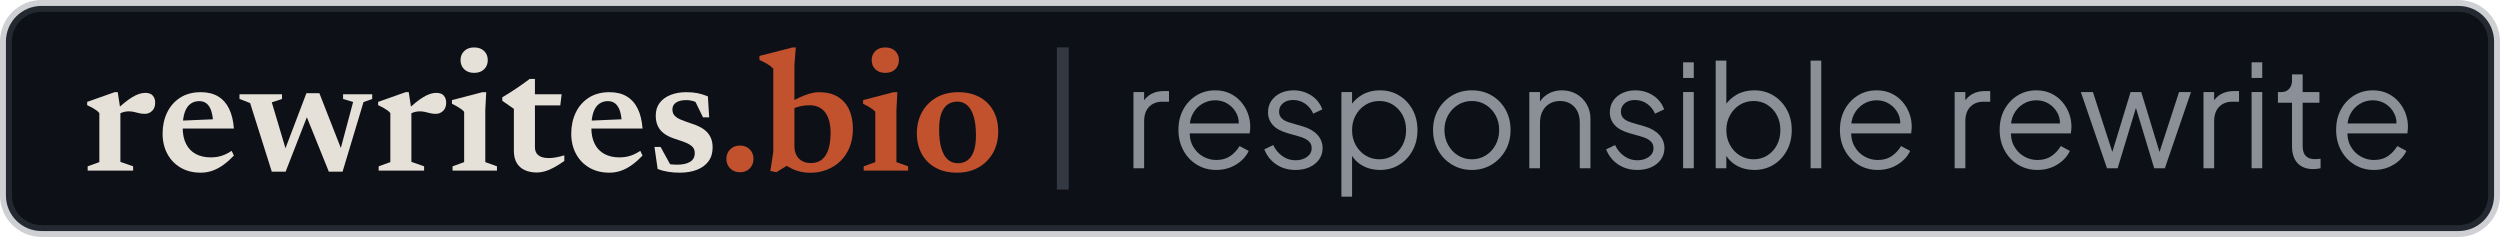
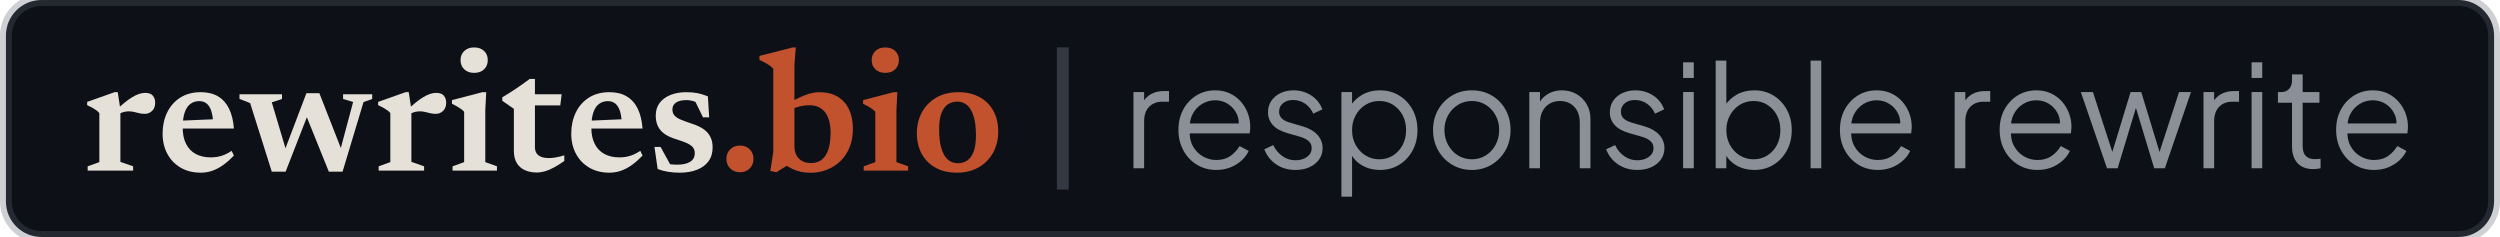
<svg xmlns="http://www.w3.org/2000/svg" width="211" height="20" role="img" aria-label="rewrites.bio: responsible rewrite">
-   <rect x="0.5" y="0.5" width="210" height="19" rx="3" fill="#0d1117" stroke="#5a6270" stroke-opacity="0.3" />
+   <rect x="0.5" y="0" width="210" height="20" rx="3" fill="#0d1117" stroke="#5a6270" stroke-opacity="0.3" />
  <g fill="#e6e1d8">
    <path d="M726 905Q786 905 813.5 872.5Q841 840 841 792Q841 729 805.0 695.0Q769 661 722 661Q684 661 654.0 668.5Q624 676 595.5 683.0Q567 690 532 690Q508 690 484.0 684.5Q460 679 437.0 668.5Q414 658 393 641L369 688Q430 747 480.5 788.0Q531 829 574.0 855.0Q617 881 654.0 893.0Q691 905 726 905ZM436 712V102L584 50V0H55V50L191 99V670Q176 688 155.0 703.0Q134 718 107.5 733.0Q81 748 49 762V800L371 914H405Z" transform="translate(7.00,14.40) scale(0.00725,-0.00725)" />
    <path d="M513 913Q632 913 714.0 864.0Q796 815 842.0 720.5Q888 626 898 490H245L246 580L760 602L657 552Q653 638 634.5 695.0Q616 752 581.0 780.5Q546 809 494 809Q437 809 393.5 778.0Q350 747 326.0 679.5Q302 612 302 500Q302 388 341.5 310.5Q381 233 454.5 193.5Q528 154 629 154Q674 154 714.5 162.0Q755 170 794.0 187.0Q833 204 872 230L898 175Q839 113 778.0 68.5Q717 24 651.0 0.0Q585 -24 512 -24Q379 -24 279.0 34.0Q179 92 123.5 195.0Q68 298 68 431Q68 566 120.5 675.5Q173 785 272.5 849.0Q372 913 513 913Z" transform="translate(13.23,14.40) scale(0.00725,-0.00725)" />
    <path d="M1322 799 1205 834V889H1544V834L1443 798L1199 -12H1039L756 689L817 708L536 -12H375L123 786L-1 835V889H494V834L375 795L558 181L505 183L778 901H929L1211 181L1157 182Z" transform="translate(20.22,14.40) scale(0.00725,-0.00725)" />
    <path d="M726 905Q786 905 813.5 872.5Q841 840 841 792Q841 729 805.0 695.0Q769 661 722 661Q684 661 654.0 668.5Q624 676 595.5 683.0Q567 690 532 690Q508 690 484.0 684.5Q460 679 437.0 668.5Q414 658 393 641L369 688Q430 747 480.5 788.0Q531 829 574.0 855.0Q617 881 654.0 893.0Q691 905 726 905ZM436 712V102L584 50V0H55V50L191 99V670Q176 688 155.0 703.0Q134 718 107.5 733.0Q81 748 49 762V800L371 914H405Z" transform="translate(31.56,14.40) scale(0.00725,-0.00725)" />
    <path d="M307 1138Q235 1138 192.0 1179.5Q149 1221 149 1287Q149 1351 192.0 1392.5Q235 1434 307 1434Q380 1434 423.0 1392.5Q466 1351 466 1287Q466 1221 423.0 1179.5Q380 1138 307 1138ZM448 913 437 706V99L573 50V0H56V50L191 99V685Q179 700 156.0 716.5Q133 733 105.5 749.0Q78 765 49 778V821L403 913Z" transform="translate(37.79,14.40) scale(0.00725,-0.00725)" />
    <path d="M408 272Q408 210 449.0 178.0Q490 146 570 146Q608 146 653.0 154.0Q698 162 750 178V112Q679 62 622.0 32.5Q565 3 519.0 -9.5Q473 -22 432 -22Q352 -22 291.5 5.0Q231 32 197.0 88.0Q163 144 163 229V719L28 813V854Q57 871 89.0 891.0Q121 911 154.5 932.5Q188 954 221.0 977.0Q254 1000 286.0 1022.5Q318 1045 346 1067H408V863ZM309 759 310 889H719L703 759Z" transform="translate(42.19,14.40) scale(0.00725,-0.00725)" />
    <path d="M513 913Q632 913 714.0 864.0Q796 815 842.0 720.5Q888 626 898 490H245L246 580L760 602L657 552Q653 638 634.5 695.0Q616 752 581.0 780.5Q546 809 494 809Q437 809 393.5 778.0Q350 747 326.0 679.5Q302 612 302 500Q302 388 341.5 310.5Q381 233 454.5 193.5Q528 154 629 154Q674 154 714.5 162.0Q755 170 794.0 187.0Q833 204 872 230L898 175Q839 113 778.0 68.5Q717 24 651.0 0.0Q585 -24 512 -24Q379 -24 279.0 34.0Q179 92 123.5 195.0Q68 298 68 431Q68 566 120.5 675.5Q173 785 272.5 849.0Q372 913 513 913Z" transform="translate(47.72,14.40) scale(0.00725,-0.00725)" />
    <path d="M443 913Q517 913 574.0 902.0Q631 891 696 864L711 620H639L522 861L612 771Q569 796 528.5 808.5Q488 821 448 821Q368 821 325.5 792.5Q283 764 283 712Q283 670 306.0 643.0Q329 616 377.0 595.0Q425 574 499 550Q555 533 601.0 509.5Q647 486 680.5 453.5Q714 421 732.5 375.5Q751 330 751 269Q751 173 702.5 108.0Q654 43 568.0 9.5Q482 -24 367 -24Q295 -24 229.5 -13.0Q164 -2 111 19L74 276H145L287 18L152 104Q188 90 219.5 82.0Q251 74 280.0 71.5Q309 69 337 69Q435 69 489.0 102.5Q543 136 543 203Q543 240 526.5 264.0Q510 288 478.5 306.0Q447 324 403.5 339.5Q360 355 306 372Q234 396 186.0 431.5Q138 467 113.5 518.5Q89 570 89 641Q89 729 135.5 789.5Q182 850 262.5 881.5Q343 913 443 913Z" transform="translate(54.70,14.40) scale(0.00725,-0.00725)" />
  </g>
  <g fill="#c2512e">
    <path d="M247 292Q317 292 361.0 247.5Q405 203 405 137Q405 70 361.0 25.5Q317 -19 247 -19Q178 -19 133.5 25.5Q89 70 89 137Q89 203 133.5 247.5Q178 292 247 292Z" transform="translate(60.66,14.40) scale(0.00725,-0.00725)" />
    <path d="M252 86H346L176 -18L106 -4L140 219V1186Q125 1203 102.5 1219.5Q80 1236 49.0 1253.5Q18 1271 -21 1288V1335L365 1434H402L386 1230V286Q386 226 408.5 181.5Q431 137 474.5 112.5Q518 88 581 88Q652 88 702.5 126.0Q753 164 780.0 242.5Q807 321 807 440Q807 547 777.5 618.5Q748 690 693.5 725.5Q639 761 564 761Q521 761 478.5 754.0Q436 747 397.5 732.5Q359 718 325 695L297 770Q356 807 408.5 833.5Q461 860 507.0 877.5Q553 895 594.5 904.0Q636 913 674 913Q803 913 890.5 860.0Q978 807 1022.5 711.0Q1067 615 1067 488Q1067 365 1027.5 269.5Q988 174 919.0 108.5Q850 43 760.5 9.0Q671 -25 572 -25Q514 -25 461.5 -14.0Q409 -3 358.0 21.5Q307 46 252 86Z" transform="translate(64.25,14.40) scale(0.00725,-0.00725)" />
    <path d="M307 1138Q235 1138 192.0 1179.5Q149 1221 149 1287Q149 1351 192.0 1392.5Q235 1434 307 1434Q380 1434 423.0 1392.5Q466 1351 466 1287Q466 1221 423.0 1179.5Q380 1138 307 1138ZM448 913 437 706V99L573 50V0H56V50L191 99V685Q179 700 156.0 716.5Q133 733 105.5 749.0Q78 765 49 778V821L403 913Z" transform="translate(72.49,14.40) scale(0.00725,-0.00725)" />
    <path d="M545 86Q608 86 655.5 118.5Q703 151 729.5 222.5Q756 294 756 410Q756 540 730.5 627.0Q705 714 657.0 758.5Q609 803 539 803Q475 803 427.5 770.5Q380 738 353.5 667.0Q327 596 327 479Q327 350 352.5 262.5Q378 175 426.5 130.5Q475 86 545 86ZM535 -24Q391 -24 286.5 33.5Q182 91 125.0 194.5Q68 298 68 434Q68 575 129.0 683.0Q190 791 298.0 852.0Q406 913 549 913Q693 913 797.5 856.0Q902 799 958.5 696.0Q1015 593 1015 455Q1015 314 954.0 206.0Q893 98 785.0 37.0Q677 -24 535 -24Z" transform="translate(76.89,14.40) scale(0.00725,-0.00725)" />
  </g>
  <line x1="89.7" y1="4" x2="89.7" y2="16" stroke="#5a6270" stroke-opacity="0.5" stroke-width="1" />
  <g fill="#8a8f98">
    <path d="M77 0V536H152V448L142 461Q161 499 199.5 521.0Q238 543 293 543H327V468H280Q222 468 187.0 432.0Q152 396 152 330V0Z" transform="translate(94.74,14.20) scale(0.012,-0.012)" />
    <path d="M321 -12Q246 -12 185.5 24.5Q125 61 90.0 125.0Q55 189 55 270Q55 351 89.0 413.5Q123 476 181.5 512.0Q240 548 313 548Q371 548 416.5 526.5Q462 505 494.0 468.5Q526 432 543.0 386.5Q560 341 560 293Q560 283 559.0 270.5Q558 258 556 245H103V315H513L477 285Q486 340 464.5 383.5Q443 427 403.0 452.5Q363 478 313 478Q263 478 220.5 452.0Q178 426 154.0 379.5Q130 333 135 269Q130 205 155.5 157.5Q181 110 225.5 84.0Q270 58 321 58Q380 58 420.0 86.0Q460 114 485 156L549 122Q533 86 500.0 55.5Q467 25 421.5 6.5Q376 -12 321 -12Z" transform="translate(98.80,14.20) scale(0.012,-0.012)" />
    <path d="M263 -12Q186 -12 128.0 27.0Q70 66 44 133L107 163Q130 114 171.5 85.0Q213 56 263 56Q311 56 344.0 79.5Q377 103 377 141Q377 169 361.0 185.5Q345 202 324.0 211.0Q303 220 287 224L210 246Q136 267 103.0 305.0Q70 343 70 393Q70 440 94.0 475.0Q118 510 159.0 529.0Q200 548 250 548Q318 548 373.5 512.5Q429 477 452 414L388 384Q368 429 330.5 454.5Q293 480 247 480Q202 480 175.0 457.0Q148 434 148 399Q148 372 162.0 356.0Q176 340 194.5 332.0Q213 324 227 320L316 294Q381 275 417.5 235.0Q454 195 454 141Q454 97 429.5 62.0Q405 27 362.0 7.5Q319 -12 263 -12Z" transform="translate(106.18,14.20) scale(0.012,-0.012)" />
    <path d="M77 -200V536H152V416L140 437Q172 488 225.5 518.0Q279 548 348 548Q424 548 483.5 511.5Q543 475 577.5 412.0Q612 349 612 268Q612 188 577.5 124.5Q543 61 483.5 24.5Q424 -12 348 -12Q279 -12 223.5 19.5Q168 51 140 109L152 120V-200ZM344 63Q398 63 440.5 90.0Q483 117 507.5 163.5Q532 210 532 268Q532 327 507.5 373.0Q483 419 440.5 446.0Q398 473 344 473Q290 473 246.5 446.0Q203 419 177.5 372.5Q152 326 152 268Q152 210 177.5 163.5Q203 117 246.5 90.0Q290 63 344 63Z" transform="translate(112.29,14.20) scale(0.012,-0.012)" />
    <path d="M328 -12Q252 -12 190.0 24.5Q128 61 91.5 124.5Q55 188 55 269Q55 349 91.0 412.0Q127 475 188.5 511.5Q250 548 328 548Q406 548 467.5 512.0Q529 476 564.5 413.0Q600 350 600 269Q600 187 563.0 123.5Q526 60 464.5 24.0Q403 -12 328 -12ZM328 63Q382 63 425.5 90.0Q469 117 494.5 164.0Q520 211 520 269Q520 327 494.5 373.0Q469 419 425.5 446.0Q382 473 328 473Q274 473 230.5 446.0Q187 419 161.0 373.0Q135 327 135 269Q135 211 161.0 164.0Q187 117 230.5 90.0Q274 63 328 63Z" transform="translate(120.29,14.20) scale(0.012,-0.012)" />
    <path d="M77 0V536H152V432L135 436Q155 488 200.5 518.0Q246 548 306 548Q363 548 408.5 522.0Q454 496 480.5 450.5Q507 405 507 348V0H432V319Q432 368 414.5 402.0Q397 436 365.5 454.5Q334 473 293 473Q252 473 220.0 454.5Q188 436 170.0 401.5Q152 367 152 319V0Z" transform="translate(128.15,14.20) scale(0.012,-0.012)" />
    <path d="M263 -12Q186 -12 128.0 27.0Q70 66 44 133L107 163Q130 114 171.5 85.0Q213 56 263 56Q311 56 344.0 79.5Q377 103 377 141Q377 169 361.0 185.5Q345 202 324.0 211.0Q303 220 287 224L210 246Q136 267 103.0 305.0Q70 343 70 393Q70 440 94.0 475.0Q118 510 159.0 529.0Q200 548 250 548Q318 548 373.5 512.5Q429 477 452 414L388 384Q368 429 330.5 454.5Q293 480 247 480Q202 480 175.0 457.0Q148 434 148 399Q148 372 162.0 356.0Q176 340 194.5 332.0Q213 324 227 320L316 294Q381 275 417.5 235.0Q454 195 454 141Q454 97 429.5 62.0Q405 27 362.0 7.5Q319 -12 263 -12Z" transform="translate(135.03,14.20) scale(0.012,-0.012)" />
    <path d="M77 0V536H152V0ZM77 635V745H152V635Z" transform="translate(141.13,14.20) scale(0.012,-0.012)" />
    <path d="M348 -12Q279 -12 223.5 19.5Q168 51 140 109L152 120V0H77V757H152V416L140 437Q172 488 225.5 518.0Q279 548 348 548Q424 548 483.5 511.5Q543 475 577.5 412.0Q612 349 612 268Q612 188 577.5 124.5Q543 61 483.5 24.5Q424 -12 348 -12ZM344 63Q398 63 440.5 90.0Q483 117 507.5 163.5Q532 210 532 268Q532 327 507.5 373.0Q483 419 440.5 446.0Q398 473 344 473Q290 473 246.5 446.0Q203 419 177.5 372.5Q152 326 152 268Q152 210 177.5 163.5Q203 117 246.5 90.0Q290 63 344 63Z" transform="translate(143.88,14.20) scale(0.012,-0.012)" />
    <path d="M77 0V757H152V0Z" transform="translate(151.89,14.20) scale(0.012,-0.012)" />
    <path d="M321 -12Q246 -12 185.5 24.5Q125 61 90.0 125.0Q55 189 55 270Q55 351 89.0 413.5Q123 476 181.5 512.0Q240 548 313 548Q371 548 416.5 526.5Q462 505 494.0 468.5Q526 432 543.0 386.5Q560 341 560 293Q560 283 559.0 270.5Q558 258 556 245H103V315H513L477 285Q486 340 464.5 383.5Q443 427 403.0 452.5Q363 478 313 478Q263 478 220.5 452.0Q178 426 154.0 379.5Q130 333 135 269Q130 205 155.5 157.5Q181 110 225.5 84.0Q270 58 321 58Q380 58 420.0 86.0Q460 114 485 156L549 122Q533 86 500.0 55.5Q467 25 421.5 6.5Q376 -12 321 -12Z" transform="translate(154.63,14.20) scale(0.012,-0.012)" />
    <path d="M77 0V536H152V448L142 461Q161 499 199.5 521.0Q238 543 293 543H327V468H280Q222 468 187.0 432.0Q152 396 152 330V0Z" transform="translate(164.05,14.20) scale(0.012,-0.012)" />
    <path d="M321 -12Q246 -12 185.5 24.5Q125 61 90.0 125.0Q55 189 55 270Q55 351 89.0 413.5Q123 476 181.5 512.0Q240 548 313 548Q371 548 416.5 526.5Q462 505 494.0 468.5Q526 432 543.0 386.5Q560 341 560 293Q560 283 559.0 270.5Q558 258 556 245H103V315H513L477 285Q486 340 464.5 383.5Q443 427 403.0 452.5Q363 478 313 478Q263 478 220.5 452.0Q178 426 154.0 379.5Q130 333 135 269Q130 205 155.5 157.5Q181 110 225.5 84.0Q270 58 321 58Q380 58 420.0 86.0Q460 114 485 156L549 122Q533 86 500.0 55.5Q467 25 421.5 6.5Q376 -12 321 -12Z" transform="translate(168.11,14.20) scale(0.012,-0.012)" />
    <path d="M195 0 11 536H96L248 67H218L361 536H436L579 67H549L702 536H786L602 0H527L388 459H409L270 0Z" transform="translate(175.49,14.20) scale(0.012,-0.012)" />
    <path d="M77 0V536H152V448L142 461Q161 499 199.5 521.0Q238 543 293 543H327V468H280Q222 468 187.0 432.0Q152 396 152 330V0Z" transform="translate(185.05,14.20) scale(0.012,-0.012)" />
    <path d="M77 0V536H152V0ZM77 635V745H152V635Z" transform="translate(189.11,14.20) scale(0.012,-0.012)" />
    <path d="M282 -6Q210 -6 171.0 36.0Q132 78 132 156V461H33V536H58Q92 536 112.0 558.5Q132 581 132 615V660H207V536H325V461H207V156Q207 129 215.0 108.5Q223 88 242.5 76.0Q262 64 295 64Q303 64 314.0 65.0Q325 66 333 67V0Q321 -3 306.0 -4.5Q291 -6 282 -6Z" transform="translate(191.86,14.20) scale(0.012,-0.012)" />
    <path d="M321 -12Q246 -12 185.5 24.5Q125 61 90.0 125.0Q55 189 55 270Q55 351 89.0 413.5Q123 476 181.5 512.0Q240 548 313 548Q371 548 416.5 526.5Q462 505 494.0 468.5Q526 432 543.0 386.5Q560 341 560 293Q560 283 559.0 270.5Q558 258 556 245H103V315H513L477 285Q486 340 464.5 383.5Q443 427 403.0 452.5Q363 478 313 478Q263 478 220.5 452.0Q178 426 154.0 379.5Q130 333 135 269Q130 205 155.5 157.5Q181 110 225.5 84.0Q270 58 321 58Q380 58 420.0 86.0Q460 114 485 156L549 122Q533 86 500.0 55.5Q467 25 421.5 6.5Q376 -12 321 -12Z" transform="translate(196.51,14.20) scale(0.012,-0.012)" />
  </g>
</svg>
